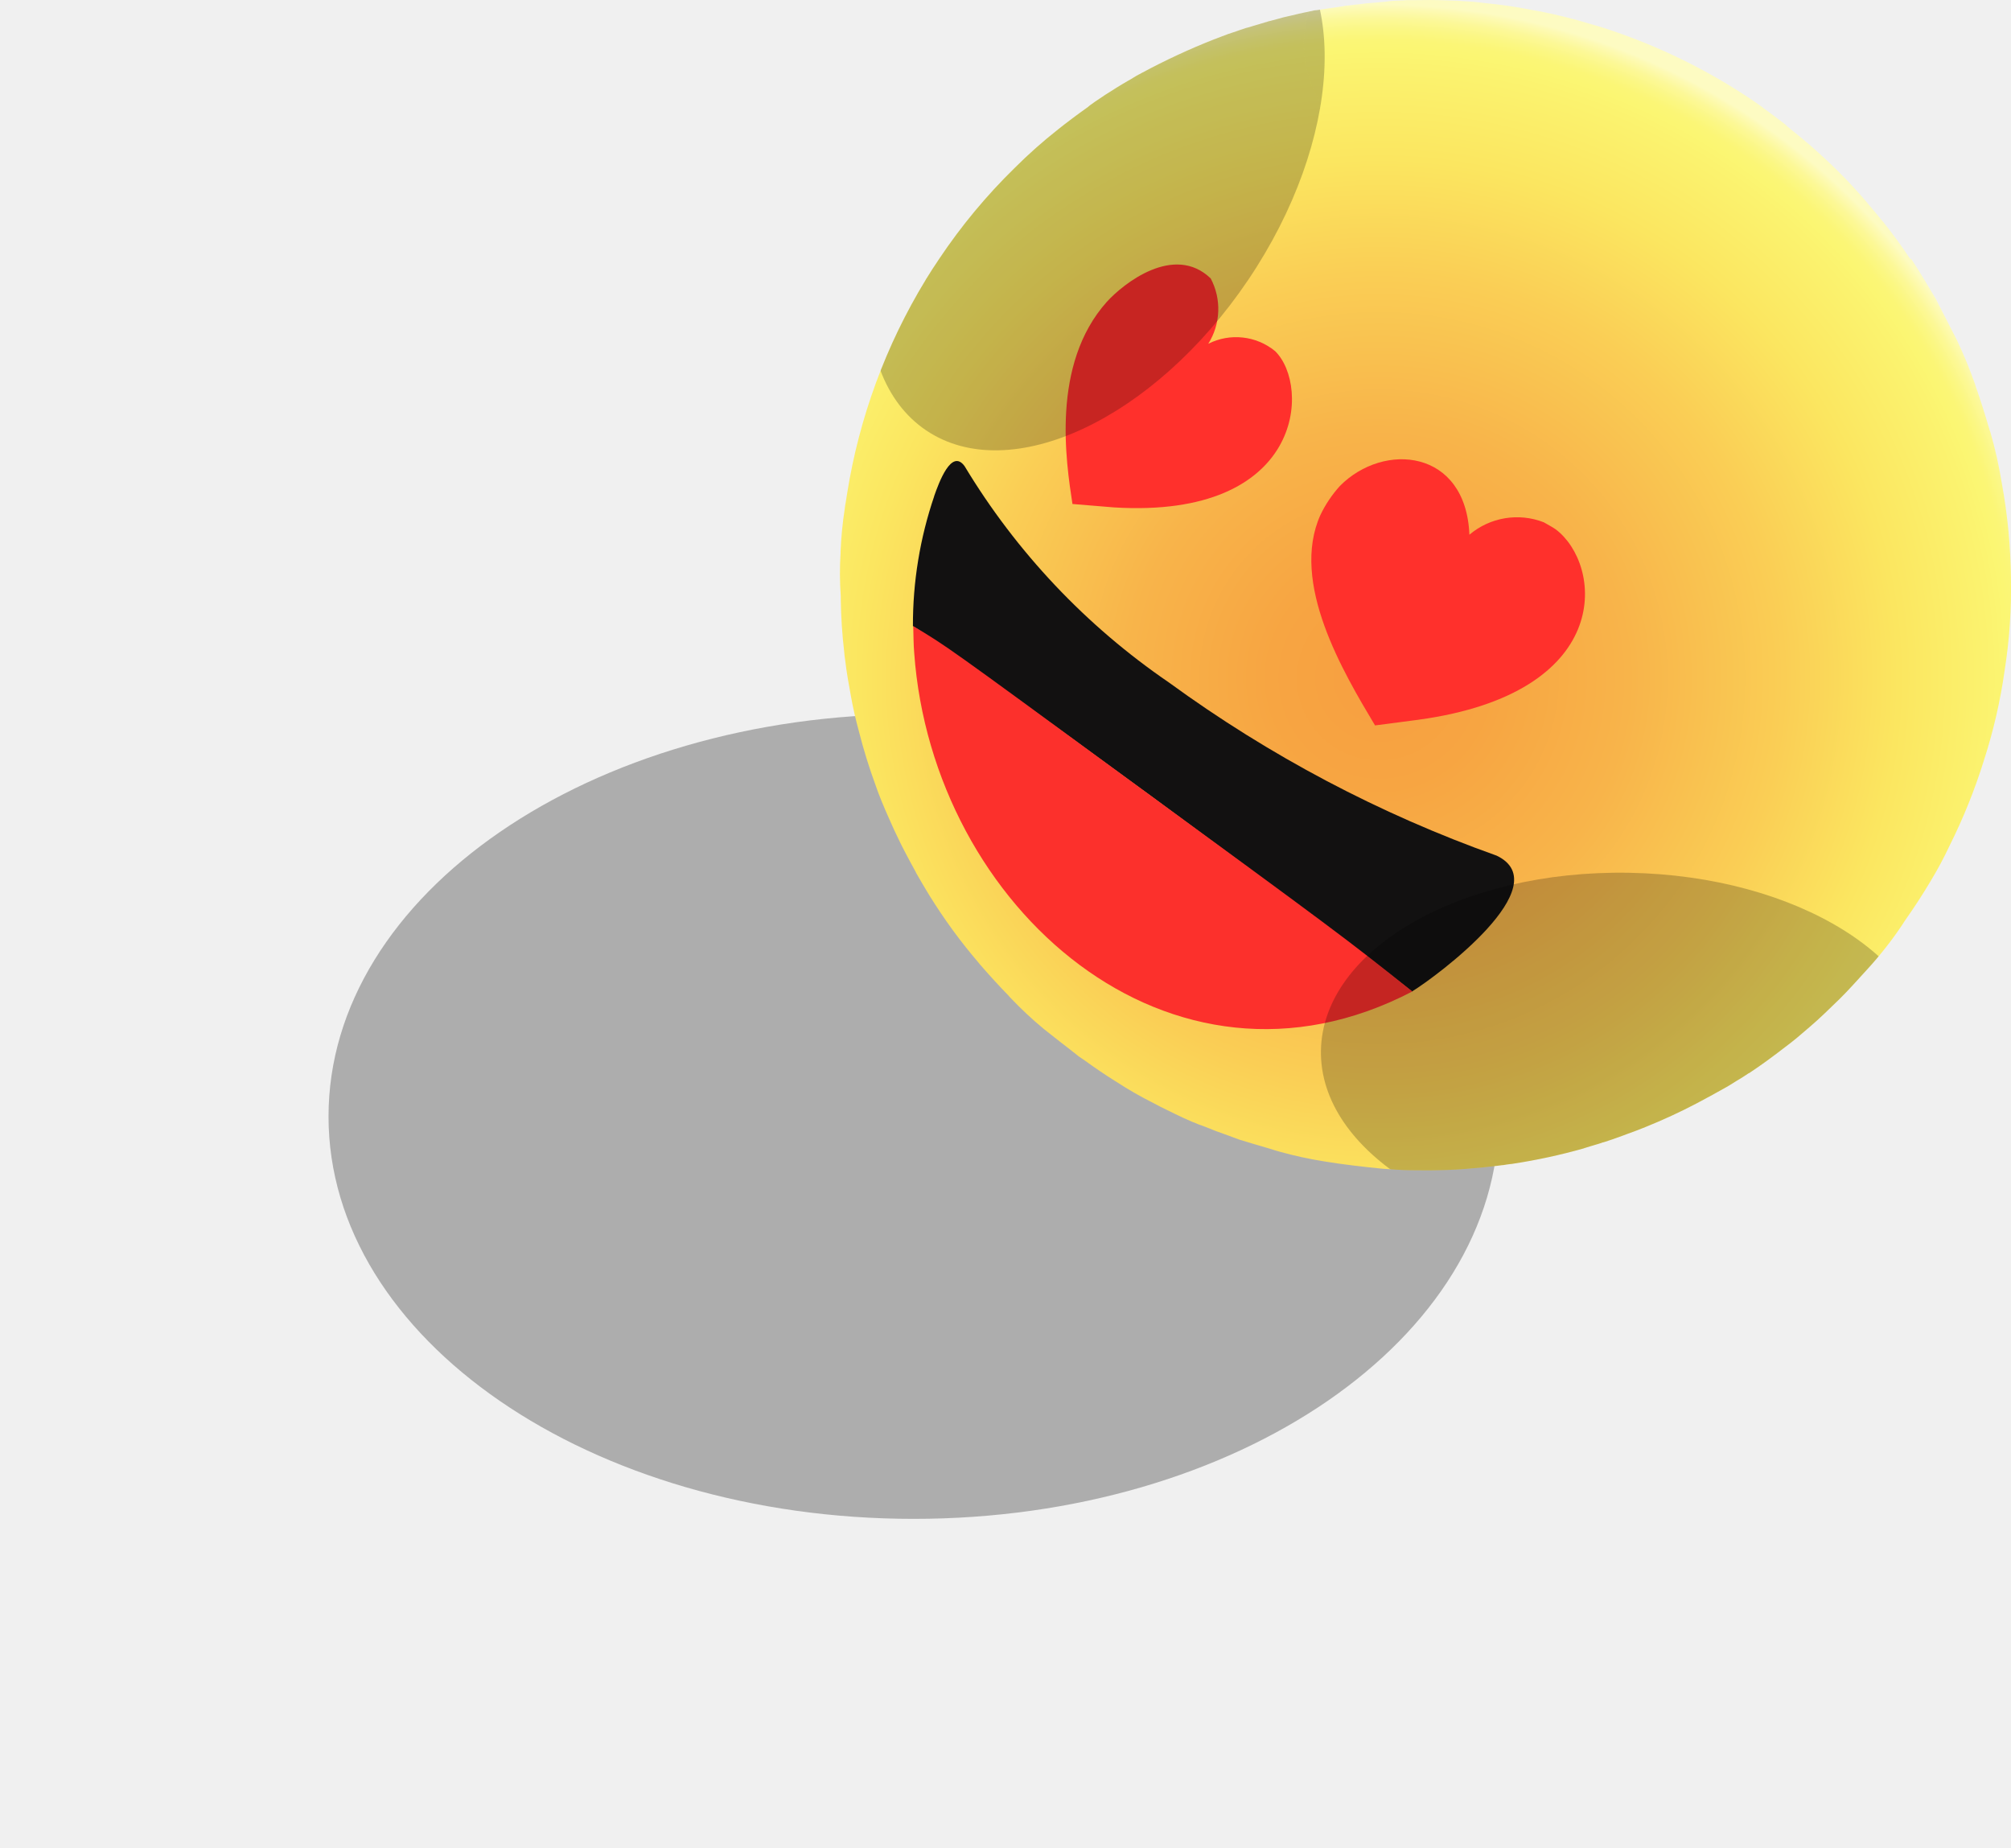
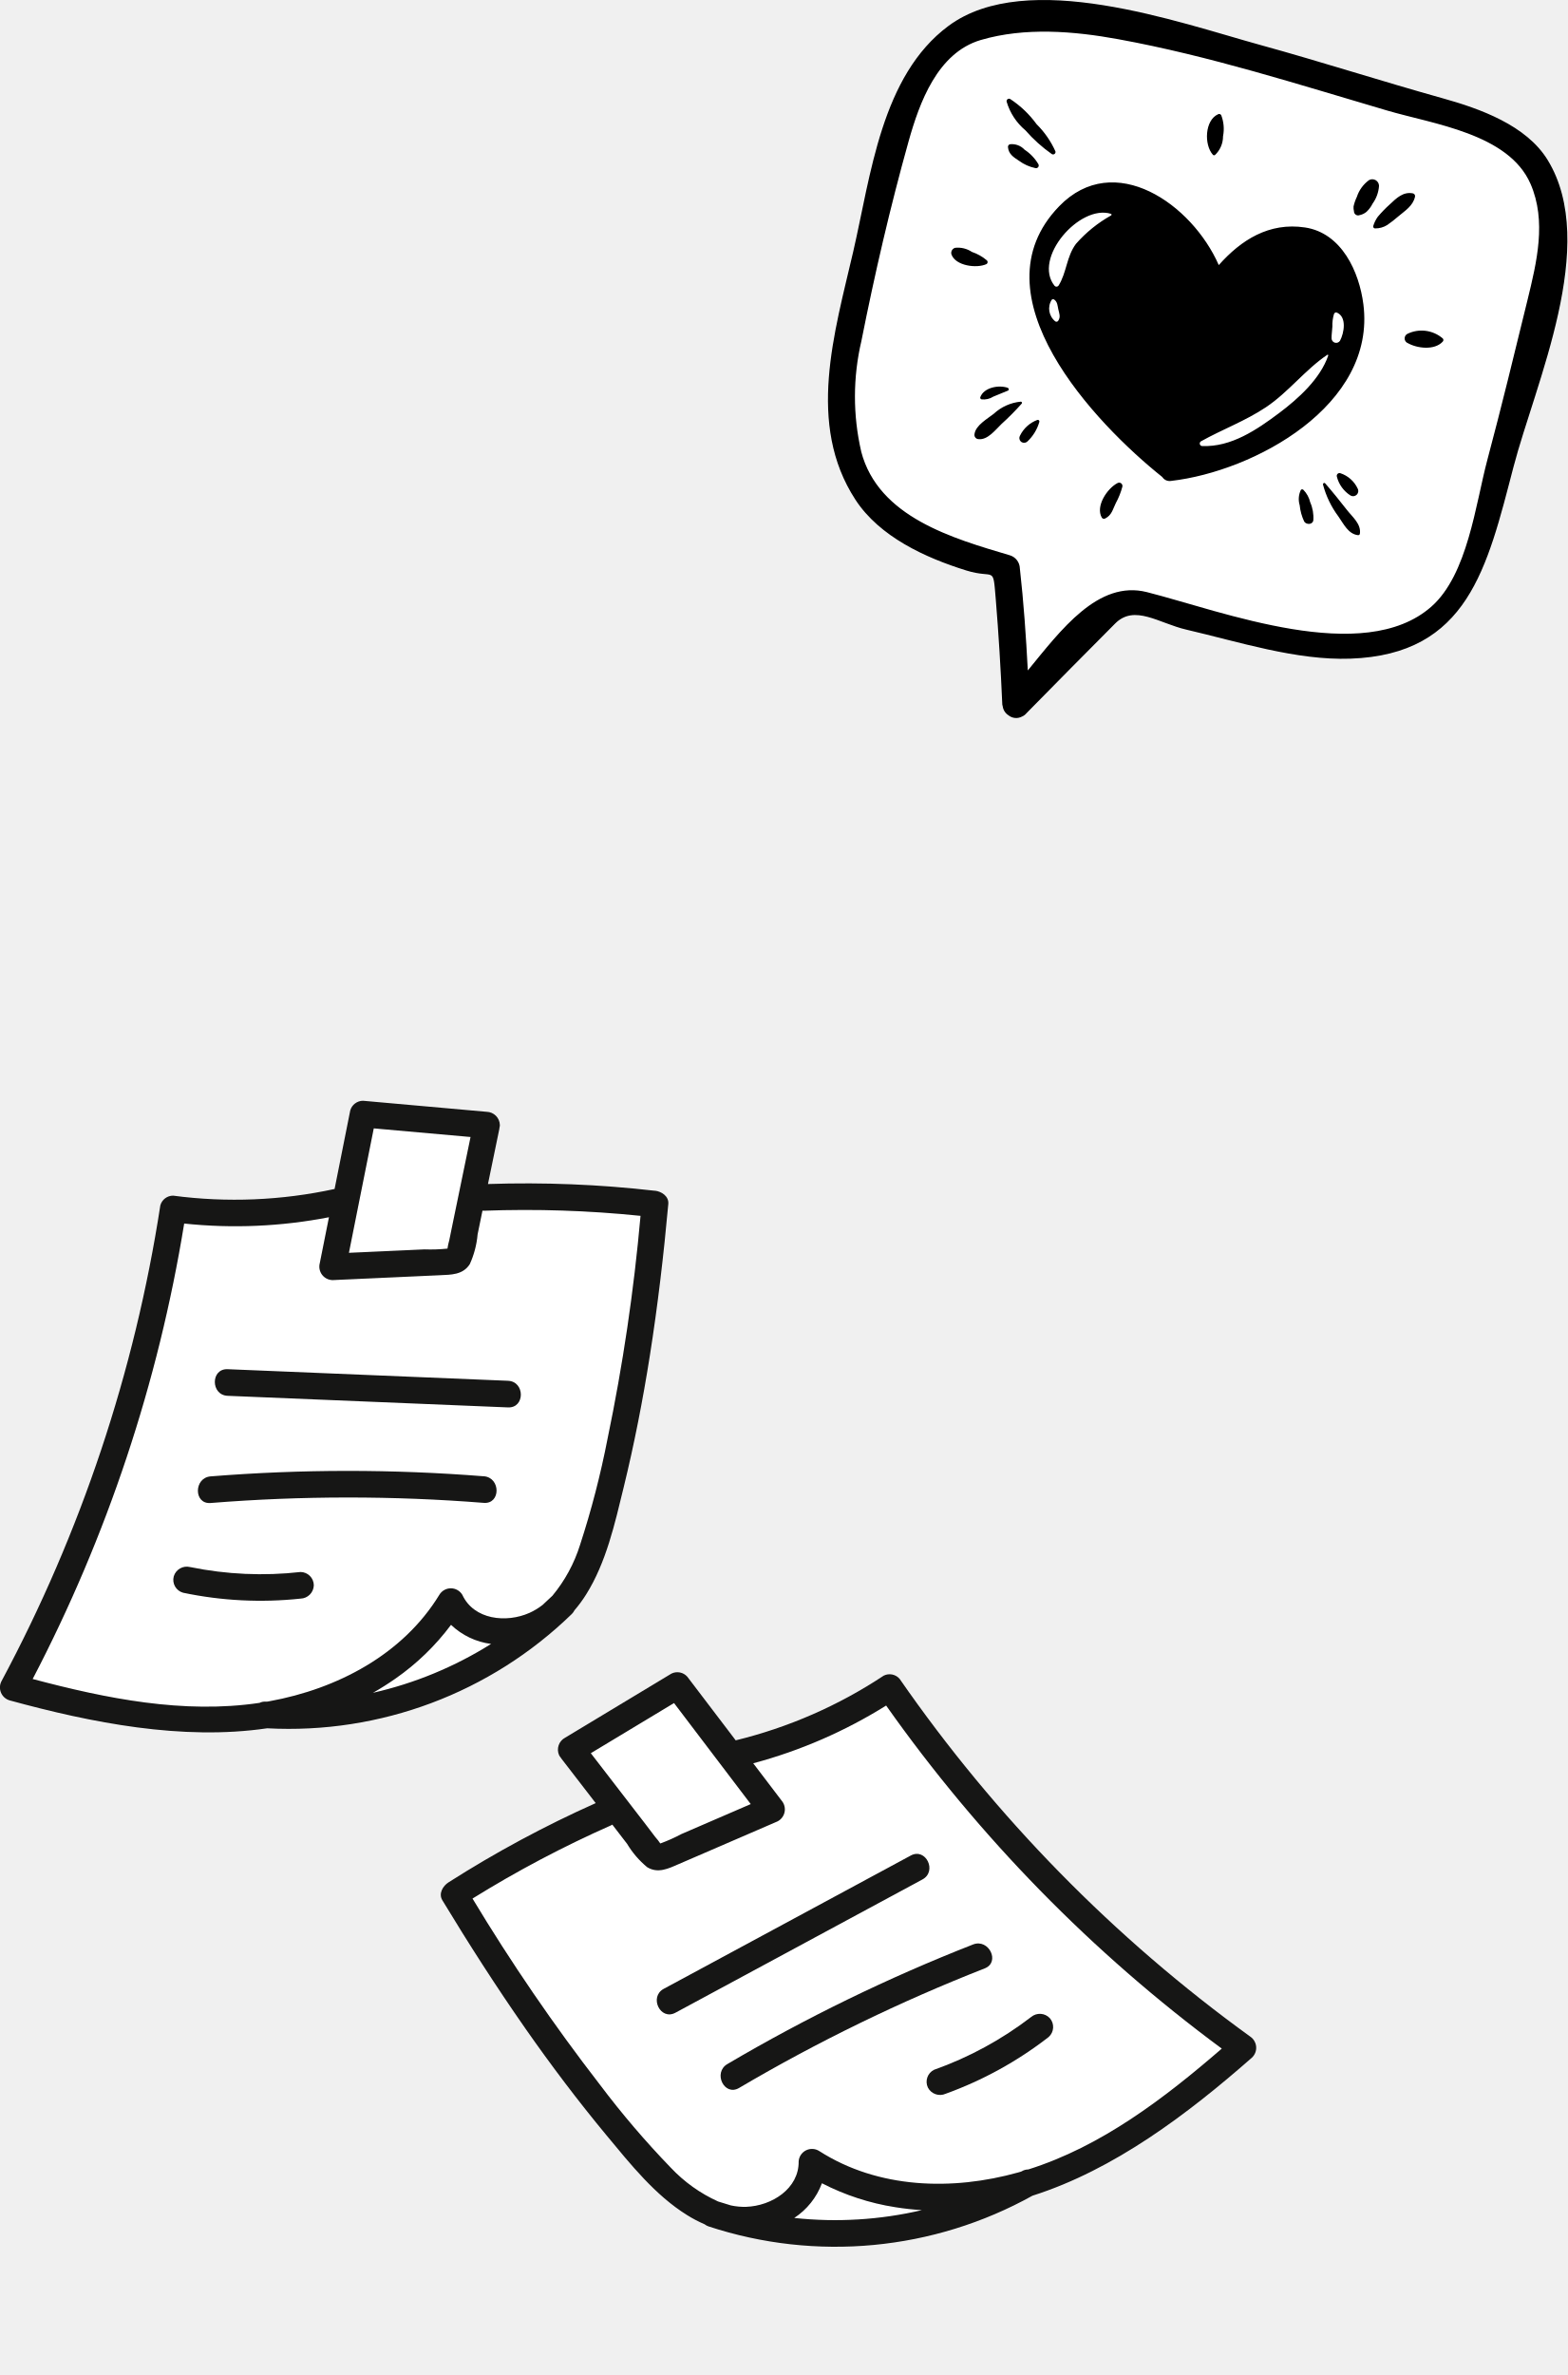
- <svg xmlns="http://www.w3.org/2000/svg" xmlns:xlink="http://www.w3.org/1999/xlink" width="82.478" height="75.758" viewBox="0 0 82.478 75.758">
+ <svg xmlns="http://www.w3.org/2000/svg" width="128.744" height="195.019" viewBox="0 0 128.744 195.019">
  <defs>
-     <radialGradient id="radial-gradient" cx="0.471" cy="0.58" r="0.575" gradientTransform="matrix(-0.999, -0.004, -0.004, 1, 0.933, 0.001)" gradientUnits="objectBoundingBox">
-       <stop offset="0" stop-color="#f79f40" />
-       <stop offset="0.163" stop-color="#f7a542" />
-       <stop offset="0.371" stop-color="#f8b44a" />
-       <stop offset="0.601" stop-color="#face55" />
-       <stop offset="0.771" stop-color="#fbe660" />
-       <stop offset="0.91" stop-color="#fbf36f" />
-       <stop offset="0.932" stop-color="#fbf672" />
-       <stop offset="0.947" stop-color="#fbf676" />
-       <stop offset="0.962" stop-color="#fbf783" />
-       <stop offset="0.978" stop-color="#fcf897" />
-       <stop offset="0.994" stop-color="#fdfab4" />
-       <stop offset="1" stop-color="#fdfbc2" />
-     </radialGradient>
    <clipPath id="clip-path">
-       <path id="Trazado_116496" data-name="Trazado 116496" d="M52.65,29.84v-.06c0-.11-.03-.77-.15-1.75-.01-.09-.02-.17-.03-.26-.02-.12-.04-.25-.06-.38a23.894,23.894,0,0,0-3.15-8.77c0-.01-.01-.01-.01-.02-.17-.29-.35-.57-.54-.85h0a23.353,23.353,0,0,0-3.06-3.74,20.449,20.449,0,0,0-1.77-1.6c-.39-.32-.78-.62-1.19-.91a.265.265,0,0,1-.06-.05l-.05-.04-.21-.15c-.26-.18-.55-.37-.86-.57h0c-.01-.01-.02-.01-.03-.02-.15-.09-.3-.19-.47-.28-.07-.04-.15-.09-.22-.13s-.12-.07-.19-.11a1.092,1.092,0,0,0-.15-.08,25.413,25.413,0,0,0-2.93-1.4c-.26-.11-.47-.18-.58-.23l-.18-.07-.18-.07c-.01,0-.02-.01-.03-.01l-.04-.01-.3-.1-.04-.01c-.01,0-.03-.01-.04-.01l-.2-.07a2.759,2.759,0,0,0-.27-.08l-.23-.07c-.04-.01-.09-.03-.13-.04-.01,0-.03-.01-.04-.01s-.03-.01-.05-.01a.636.636,0,0,1-.07-.02l-.26-.07-.22-.06c-.07-.02-.14-.03-.21-.05h-.01l-.13-.03-.25-.06-.18-.04a2.049,2.049,0,0,0-.24-.05c-.01,0-.03-.01-.04-.01-.06-.01-.12-.03-.18-.04l-.11-.02-.13-.03h-.02l-.04-.01c-.02,0-.05-.01-.07-.01a1.766,1.766,0,0,1-.2-.04.6.6,0,0,0-.12-.02h0a2.068,2.068,0,0,1-.22-.04l-.19-.03c-.03-.01-.07-.01-.11-.02a.985.985,0,0,0-.17-.02,1,1,0,0,0-.16-.02l-.27-.03-.25-.03c-.03,0-.05-.01-.08-.01h-.02a1.641,1.641,0,0,0-.23-.02l-.34-.03c-.08-.01-.16-.01-.23-.02-.09-.01-.17-.01-.26-.02s-.18-.01-.27-.02A.97.97,0,0,1,29.76,7h-.37c-.48-.01-.96-.01-1.45,0-.11,0-.21,0-.31.01s-.22.01-.32.02c-.07,0-.13.01-.19.01-.16.01-.31.02-.46.04-.05,0-.11.01-.16.01-.22.02-.43.04-.64.07-.1.01-.2.02-.3.04h-.01c-.02,0-.04.01-.06.01q-.24.03-.45.06c-.11.02-.23.04-.34.05-.26.04-.47.08-.61.11-.7.14-1.38.3-2.06.5-.41.11-.77.22-1.21.38a24.021,24.021,0,0,0-5.31,2.61h0c-.17.11-.33.22-.49.33a.265.265,0,0,0-.06.05c-.28.2-.56.4-.84.61a.423.423,0,0,1-.07.05l-.02.02-.02.02c-.01.01-.02.02-.03.02s-.02.01-.03.02c-.08.06-.15.12-.23.18-.15.12-.3.24-.44.36-.08.07-.16.13-.24.2-.16.14-.32.27-.46.4l-.02.02-.02.02c-.03.03-.07.06-.1.09-.75.69-1.21,1.19-1.24,1.22-.23.25-.46.51-.69.77-.16.19-.33.38-.5.59-.01.01-.02.03-.04.04l-.03.03c-.34.42-.69.89-1.08,1.46l-.01.01-.01.01c-.01.01-.01.02-.02.02-.18.26-.36.55-.54.86-.16.26-.32.52-.46.75l-.46.88c-.15.29-.29.56-.42.82a16.758,16.758,0,0,0-.76,1.82h0v.01c-.22.6-.42,1.23-.6,1.84l-.01.02a.037.037,0,0,1-.01.03,17.968,17.968,0,0,0-.5,2.13,23.506,23.506,0,0,0-.17,7.66,22.794,22.794,0,0,0,.82,3.68,23.944,23.944,0,0,0,1.38,3.51,15.311,15.311,0,0,0,.75,1.42c.32.56.68,1.11,1.06,1.66.04.07.09.13.13.2a16,16,0,0,0,1.39,1.8c.34.37.78.88,1.14,1.24s.83.82,1.22,1.15h0c.42.37.6.53.99.83q.72.585,1.47,1.08h.01c.16.11.32.22.49.32.19.12.38.24.55.34.09.05.22.13.36.21a.573.573,0,0,1,.07.04c.15.09.33.18.52.29.04.02.09.05.13.07a22.789,22.789,0,0,0,2.12,1c.18.07.42.17.7.28l.24.09.42.15.3.1.11.03c.01,0,.01,0,.02.01l.16.05a2.759,2.759,0,0,0,.27.08l.26.08c.01,0,.02,0,.02.01a22.1,22.1,0,0,0,2.96.66l.09.01c.08.01.17.03.27.04h.03l.23.03.53.06c.24.03.56.05.79.07s.49.03.74.04h.02c.13.01.25.01.37.01.33.01.77,0,1.1.01s.79-.03,1.13-.05c.72-.06,1.68-.17,2.39-.28a18.747,18.747,0,0,0,1.84-.38c.14-.04.28-.08.43-.12.43-.12.87-.25,1.24-.36l.43-.16c.35-.12.69-.25,1.03-.38l.17-.06c.4-.15.89-.38,1.32-.59.19-.09.37-.18.55-.28a15.71,15.71,0,0,0,1.56-.88c.02-.01.03-.02.05-.03.41-.26.82-.52,1.22-.81.09-.06.18-.12.26-.17l.44-.34c.12-.09.23-.18.35-.27l.66-.52a14.289,14.289,0,0,0,1.37-1.26l.03-.03.07-.07c.35-.35.74-.77,1.2-1.29a.138.138,0,0,0,.03-.04h0a20.958,20.958,0,0,0,2.02-2.71c.01-.01.01-.02.02-.03.19-.3.38-.61.57-.95v-.01h0c.08-.14.16-.29.24-.44.11-.2.22-.41.31-.59l.09-.18c.16-.32.31-.65.47-.99.21-.47.41-.94.56-1.36h0c.26-.7.5-1.44.71-2.23.13-.48.25-.96.33-1.41.1-.48.18-.98.25-1.5.02-.12.03-.23.05-.34.08-.69.14-1.41.16-2.14v-.13C52.68,31.04,52.68,30.45,52.65,29.84Z" transform="translate(-4.654 -6.992)" />
-     </clipPath>
-     <linearGradient id="linear-gradient" x1="-0.166" y1="-323.933" x2="-1.166" y2="-323.933" gradientUnits="objectBoundingBox">
-       <stop offset="0" stop-color="#19b79c" />
-       <stop offset="0.405" stop-color="#1dbb9e" />
-       <stop offset="0.825" stop-color="#2ac8a3" />
-       <stop offset="0.997" stop-color="#31cfa6" />
-     </linearGradient>
-     <linearGradient id="linear-gradient-2" x1="-2.106" y1="-363.238" x2="-3.08" y2="-363.238" xlink:href="#linear-gradient" />
-     <clipPath id="clip-path-2">
-       <path id="Trazado_116504" data-name="Trazado 116504" d="M4.652,29.65v-.06a15.757,15.757,0,0,1,.17-1.74,2.335,2.335,0,0,1,.04-.26c.02-.12.04-.25.06-.38a24.088,24.088,0,0,1,3.22-8.75c0-.01.01-.01.01-.02.18-.29.36-.57.55-.85h0a23.39,23.39,0,0,1,3.09-3.72,20.134,20.134,0,0,1,1.78-1.58q.585-.465,1.2-.9a.265.265,0,0,0,.06-.05l.05-.04.21-.15c.26-.18.55-.37.86-.56h0c.01-.01.02-.01.03-.02.15-.09.31-.19.47-.28a2.53,2.53,0,0,0,.22-.13c.06-.04.12-.07.19-.11.05-.03.1-.05.15-.08a27.308,27.308,0,0,1,2.95-1.37c.26-.1.47-.18.58-.22l.18-.06.18-.06c.01,0,.02-.01.03-.01l.05-.02.3-.1.04-.01c.01,0,.03-.01.04-.01l.2-.06c.08-.02.19-.06.27-.08l.23-.07a.647.647,0,0,0,.13-.04c.01,0,.03-.01.04-.01s.03-.01.05-.01a.637.637,0,0,0,.07-.02l.26-.07.22-.06c.07-.02.14-.03.21-.05h.01l.13-.03c.08-.02.18-.04.25-.06l.18-.04c.08-.02.16-.03.24-.05.01,0,.03-.01.04-.01a1.163,1.163,0,0,0,.18-.04l.11-.01.13-.02h.02l.04-.01c.02,0,.05-.01.07-.01l.2-.03c.04-.01.09-.01.13-.02h0l.22-.03.19-.03a.516.516,0,0,0,.11-.02.985.985,0,0,1,.17-.02c.06-.01.11-.01.16-.02l.27-.03.25-.03c.03,0,.05-.01.08-.01h.02c.07-.01.15-.01.23-.02l.34-.03c.08-.01.16-.01.23-.02a1.569,1.569,0,0,1,.24-.03,2.437,2.437,0,0,1,.27-.01.86.86,0,0,1,.16-.01l.15-.01h.24c.49-.01.97-.01,1.45.01.11,0,.21.01.31.01s.22.01.32.02c.07,0,.13.01.19.01.16.01.31.02.46.04.05.01.11.01.16.02.22.02.43.05.64.07.1.01.2.03.3.04h.01c.02,0,.04.01.06.01.16.02.31.05.45.07l.34.06c.26.05.47.09.6.11.69.14,1.38.31,2.06.52.41.11.76.23,1.21.39a24.178,24.178,0,0,1,5.28,2.65h0c.16.11.33.22.49.34a.265.265,0,0,1,.06.05c.28.2.56.41.83.62a.424.424,0,0,0,.07.05l.02.02.02.02.03.03c.01.01.02.01.02.02.08.06.15.12.22.18.15.12.3.24.44.36.08.07.16.14.24.2.16.14.31.28.46.41l.02.02.02.02c.03.03.07.06.1.09.75.69,1.2,1.2,1.23,1.23.23.25.46.51.68.78.16.19.32.38.49.59.01.01.02.03.04.04l.02.03c.33.42.69.89,1.07,1.47l.04.01.01.01c.01.01.01.02.02.02.17.26.36.56.54.86.16.26.31.53.45.75l.45.88c.15.29.29.56.42.82a18.431,18.431,0,0,1,.75,1.83h0v.01c.21.6.41,1.23.59,1.85l.01.02a.037.037,0,0,0,.01.03,17.59,17.59,0,0,1,.48,2.14,22.71,22.71,0,0,1,.37,3.87,21.465,21.465,0,0,1-.26,3.8,21.96,21.96,0,0,1-.85,3.68,23.286,23.286,0,0,1-1.41,3.5,15.244,15.244,0,0,1-.76,1.42c-.33.56-.69,1.11-1.07,1.65-.04.07-.09.13-.13.2a15.2,15.2,0,0,1-1.41,1.79c-.34.37-.79.88-1.15,1.23s-.84.82-1.22,1.14h0c-.43.37-.6.52-1,.82-.49.38-.98.74-1.48,1.07H41.9c-.16.11-.32.21-.49.31-.19.12-.38.24-.55.33-.09.05-.22.12-.36.2a.574.574,0,0,0-.07.04c-.15.08-.33.18-.52.28-.04.02-.09.05-.13.07a23.108,23.108,0,0,1-2.12.98c-.18.07-.42.17-.71.27l-.24.09-.42.15-.3.1-.11.03c-.01,0-.01,0-.02.01l-.16.05c-.08.02-.19.06-.27.08l-.26.08c-.01,0-.02,0-.02.01a23.962,23.962,0,0,1-2.96.64l-.09.01c-.08.01-.17.02-.27.04H31.8l-.23.03-.53.06c-.24.02-.56.05-.79.07s-.49.03-.74.04h-.02c-.13,0-.25.01-.37.01-.33.01-.77,0-1.1,0s-.79-.04-1.13-.06c-.72-.07-1.68-.18-2.39-.3a16.281,16.281,0,0,1-1.84-.4c-.14-.04-.28-.08-.43-.13-.43-.12-.87-.26-1.24-.37l-.43-.16c-.35-.12-.69-.25-1.03-.39l-.17-.06c-.4-.15-.88-.38-1.32-.6-.19-.09-.37-.18-.55-.28a15.612,15.612,0,0,1-1.55-.89.219.219,0,0,0-.05-.03c-.41-.26-.81-.53-1.21-.82-.09-.06-.17-.12-.25-.17L14,49.97c-.12-.09-.23-.18-.35-.27l-.66-.52a15.233,15.233,0,0,1-1.36-1.27l-.03-.03-.06-.07c-.34-.35-.74-.78-1.19-1.3a.138.138,0,0,1-.03-.04h0a21.889,21.889,0,0,1-2-2.73c-.01-.01-.01-.02-.02-.03-.18-.3-.37-.61-.56-.95v-.01h0c-.08-.14-.16-.29-.24-.44-.11-.21-.22-.41-.31-.59l-.09-.18c-.16-.32-.31-.65-.46-.99-.21-.47-.41-.95-.55-1.36h0a22.441,22.441,0,0,1-.69-2.23c-.13-.48-.24-.96-.32-1.41-.09-.49-.18-.98-.24-1.5-.02-.12-.03-.23-.04-.34a21.166,21.166,0,0,1-.14-2.14v-.13A13.347,13.347,0,0,1,4.652,29.65Z" transform="translate(-4.627 -6.983)" fill="url(#radial-gradient)" />
+       <rect id="Rectángulo_339013" data-name="Rectángulo 339013" width="54.895" height="51.864" fill="none" />
    </clipPath>
  </defs>
-   <g id="Grupo_157926" data-name="Grupo 157926" transform="translate(13.474)">
-     <ellipse id="Elipse_4737" data-name="Elipse 4737" cx="24" cy="16.5" rx="24" ry="16.5" transform="translate(0 29.284)" fill="#0b0b0b" opacity="0.292" style="mix-blend-mode: multiply;isolation: isolate" />
-     <path id="Trazado_116493" data-name="Trazado 116493" d="M4.652,29.65v-.06a15.757,15.757,0,0,1,.17-1.74,2.335,2.335,0,0,1,.04-.26c.02-.12.04-.25.06-.38a24.088,24.088,0,0,1,3.22-8.75c0-.01.01-.01.01-.02.18-.29.36-.57.55-.85h0a23.39,23.39,0,0,1,3.09-3.72,20.134,20.134,0,0,1,1.78-1.58q.585-.465,1.2-.9a.265.265,0,0,0,.06-.05l.05-.04.21-.15c.26-.18.55-.37.86-.56h0c.01-.01.02-.01.03-.02.15-.09.31-.19.47-.28a2.53,2.53,0,0,0,.22-.13c.06-.04.12-.07.19-.11.05-.03.1-.05.15-.08a27.308,27.308,0,0,1,2.95-1.37c.26-.1.47-.18.58-.22l.18-.06.18-.06c.01,0,.02-.01.03-.01l.05-.02.3-.1.04-.01c.01,0,.03-.01.04-.01l.2-.06c.08-.02.19-.06.27-.08l.23-.07a.647.647,0,0,0,.13-.04c.01,0,.03-.01.04-.01s.03-.01.05-.01a.637.637,0,0,0,.07-.02l.26-.07.22-.06c.07-.02.14-.03.21-.05h.01l.13-.03c.08-.02.18-.04.25-.06l.18-.04c.08-.02.16-.03.24-.05.01,0,.03-.01.04-.01a1.163,1.163,0,0,0,.18-.04l.11-.01.13-.02h.02l.04-.01c.02,0,.05-.01.07-.01l.2-.03c.04-.01.09-.01.13-.02h0l.22-.03.19-.03a.516.516,0,0,0,.11-.02.985.985,0,0,1,.17-.02c.06-.01.11-.01.16-.02l.27-.03.25-.03c.03,0,.05-.01.08-.01h.02c.07-.01.15-.01.23-.02l.34-.03c.08-.01.16-.01.23-.02a1.569,1.569,0,0,1,.24-.03,2.437,2.437,0,0,1,.27-.01.86.86,0,0,1,.16-.01l.15-.01h.24c.49-.01.97-.01,1.45.01.11,0,.21.01.31.01s.22.01.32.02c.07,0,.13.01.19.01.16.01.31.02.46.04.05.01.11.01.16.02.22.02.43.05.64.07.1.01.2.03.3.04h.01c.02,0,.04.01.06.01.16.02.31.05.45.07l.34.06c.26.05.47.09.6.11.69.14,1.38.31,2.06.52.41.11.76.23,1.21.39a24.178,24.178,0,0,1,5.28,2.65h0c.16.11.33.22.49.34a.265.265,0,0,1,.06.05c.28.2.56.41.83.62a.424.424,0,0,0,.07.05l.02.02.02.02.03.03c.01.01.02.01.02.02.08.06.15.12.22.18.15.12.3.24.44.36.08.07.16.14.24.2.16.14.31.28.46.41l.02.02.02.02c.03.03.07.06.1.09.75.69,1.2,1.2,1.23,1.23.23.25.46.51.68.78.16.19.32.38.49.59.01.01.02.03.04.04l.02.03c.33.42.69.89,1.07,1.47l.04.01.01.01c.01.01.01.02.02.02.17.26.36.56.54.86.16.26.31.53.45.75l.45.88c.15.29.29.56.42.82a18.431,18.431,0,0,1,.75,1.83h0v.01c.21.6.41,1.23.59,1.85l.01.02a.037.037,0,0,0,.01.03,17.59,17.59,0,0,1,.48,2.14,22.71,22.71,0,0,1,.37,3.87,21.465,21.465,0,0,1-.26,3.8,21.96,21.96,0,0,1-.85,3.68,23.286,23.286,0,0,1-1.41,3.5,15.244,15.244,0,0,1-.76,1.42c-.33.56-.69,1.11-1.07,1.65-.04.07-.09.13-.13.2a15.2,15.2,0,0,1-1.41,1.79c-.34.37-.79.88-1.15,1.23s-.84.82-1.22,1.14h0c-.43.37-.6.52-1,.82-.49.38-.98.74-1.48,1.07H41.9c-.16.11-.32.21-.49.31-.19.12-.38.24-.55.33-.09.05-.22.12-.36.2a.574.574,0,0,0-.07.04c-.15.08-.33.18-.52.28-.04.02-.09.05-.13.07a23.108,23.108,0,0,1-2.12.98c-.18.07-.42.17-.71.27l-.24.09-.42.15-.3.1-.11.03c-.01,0-.01,0-.02.01l-.16.05c-.08.02-.19.06-.27.08l-.26.08c-.01,0-.02,0-.02.01a23.962,23.962,0,0,1-2.96.64l-.09.01c-.08.01-.17.02-.27.04H31.8l-.23.03-.53.06c-.24.02-.56.05-.79.07s-.49.03-.74.04h-.02c-.13,0-.25.01-.37.01-.33.01-.77,0-1.1,0s-.79-.04-1.13-.06c-.72-.07-1.68-.18-2.39-.3a16.281,16.281,0,0,1-1.84-.4c-.14-.04-.28-.08-.43-.13-.43-.12-.87-.26-1.24-.37l-.43-.16c-.35-.12-.69-.25-1.03-.39l-.17-.06c-.4-.15-.88-.38-1.32-.6-.19-.09-.37-.18-.55-.28a15.612,15.612,0,0,1-1.55-.89.219.219,0,0,0-.05-.03c-.41-.26-.81-.53-1.21-.82-.09-.06-.17-.12-.25-.17L14,49.97c-.12-.09-.23-.18-.35-.27l-.66-.52a15.233,15.233,0,0,1-1.36-1.27l-.03-.03-.06-.07c-.34-.35-.74-.78-1.19-1.3a.138.138,0,0,1-.03-.04h0a21.889,21.889,0,0,1-2-2.73c-.01-.01-.01-.02-.02-.03-.18-.3-.37-.61-.56-.95v-.01h0c-.08-.14-.16-.29-.24-.44-.11-.21-.22-.41-.31-.59l-.09-.18c-.16-.32-.31-.65-.46-.99-.21-.47-.41-.95-.55-1.36h0a22.441,22.441,0,0,1-.69-2.23c-.13-.48-.24-.96-.32-1.41-.09-.49-.18-.98-.24-1.5-.02-.12-.03-.23-.04-.34a21.166,21.166,0,0,1-.14-2.14v-.13A13.347,13.347,0,0,1,4.652,29.65Z" transform="translate(16.349 -6.983)" fill="url(#radial-gradient)" />
-     <g id="Grupo_86225" data-name="Grupo 86225" transform="translate(20.955 0.009)" clip-path="url(#clip-path)">
-       <path id="Trazado_116494" data-name="Trazado 116494" d="M50.67,21.64a4.37,4.37,0,0,1,.18-.46C50.8,21.33,50.74,21.48,50.67,21.64Z" transform="translate(-48.844 -6.992)" fill="url(#linear-gradient)" />
-       <path id="Trazado_116495" data-name="Trazado 116495" d="M4.7,34.92c.03-.14.05-.28.08-.41C4.75,34.65,4.73,34.79,4.7,34.92Z" transform="translate(43.196 -6.992)" fill="url(#linear-gradient-2)" />
-     </g>
-     <path id="Trazado_116497" data-name="Trazado 116497" d="M25.873,27.33A16.375,16.375,0,0,0,25,32.66c2.26,1.39,16.97,12.2,20.47,14.98,1.03-.63,6.02-4.35,3.47-5.57a52.925,52.925,0,0,1-13.44-7.1,28.664,28.664,0,0,1-8.38-8.87c-.54-.75-1.06.69-1.25,1.23" transform="translate(-1.032 -6.983)" fill="#121111" />
-     <path id="Trazado_116499" data-name="Trazado 116499" d="M29.22,33.76c.75,10.43,10.52,19.05,20.43,13.88-2.65-2.12-3.33-2.62-11.66-8.71-7.45-5.46-7.45-5.46-8.81-6.27.01.33.01.77.04,1.1" transform="translate(-5.199 -6.983)" fill="#fc302c" />
-     <g id="Grupo_86231" data-name="Grupo 86231" transform="translate(40.307 18.833)">
-       <path id="Trazado_116501" data-name="Trazado 116501" d="M22.473,28.1c-1.25,2.78.93,6.44,2.24,8.63.65-.09,1.52-.19,2.17-.29,7.67-1.22,7.14-6.32,5.24-7.75-.14-.1-.34-.2-.49-.29a3.024,3.024,0,0,0-3.05.51c-.14-3.51-3.51-3.82-5.31-2a4.969,4.969,0,0,0-.8,1.19" transform="translate(-22.099 -25.816)" fill="#ff302c" />
-     </g>
-     <g id="Grupo_86232" data-name="Grupo 86232" transform="translate(30.232 10.846)">
-       <path id="Trazado_116503" data-name="Trazado 116503" d="M35.806,19.36c-2.3,2.57-1.67,6.58-1.41,8.29.51.04,1.19.1,1.7.14,7.78.48,8.08-4.98,6.61-6.41a2.529,2.529,0,0,0-2.74-.3,2.679,2.679,0,0,0,.1-2.68c-1.5-1.44-3.58.21-4.26.96" transform="translate(-34.117 -17.829)" fill="#ff302c" />
-     </g>
-     <g id="Enmascarar_grupo_59" data-name="Enmascarar grupo 59" transform="translate(20.976 0)" clip-path="url(#clip-path-2)">
-       <g id="Grupo_86233" data-name="Grupo 86233" transform="translate(-2.683 -7.272)" opacity="0.561" style="mix-blend-mode: multiply;isolation: isolate">
-         <g id="Grupo_86230" data-name="Grupo 86230" transform="translate(0)">
-           <ellipse id="Elipse_4734" data-name="Elipse 4734" cx="12.5" cy="7.5" rx="12.5" ry="7.5" transform="translate(21.707 1.557)" fill="#fff" opacity="0.743" />
-           <ellipse id="Elipse_4735" data-name="Elipse 4735" cx="12.5" cy="7.5" rx="12.5" ry="7.5" transform="translate(26.415 8.388) rotate(124)" opacity="0.387" />
-           <ellipse id="Elipse_4736" data-name="Elipse 4736" cx="12.5" cy="7.5" rx="12.5" ry="7.5" transform="matrix(-1, -0.017, 0.017, -1, 47.282, 58.274)" opacity="0.387" />
+   <g id="Grupo_988570" data-name="Grupo 988570" transform="translate(-959.951 -123.686)">
+     <g id="Grupo_987645" data-name="Grupo 987645" transform="translate(21.408 -38.006)">
+       <g id="Grupo_983766" data-name="Grupo 983766" transform="translate(938.543 252.08)">
+         <g id="Grupo_983765" data-name="Grupo 983765" clip-path="url(#clip-path)">
+           <path id="Trazado_211212" data-name="Trazado 211212" d="M56.922,51.272a72.808,72.808,0,0,1-2.251,8.688A12.3,12.3,0,0,1,52.4,64.149c-.264.257-.533.507-.806.753a5.212,5.212,0,0,1-1.085.656c-1.9.844-4.558.569-5.51-1.484a1.1,1.1,0,0,0-1.888,0c-3,4.91-8.392,7.723-13.931,8.733-.075.014-.15.025-.226.038l-.08,0a1.02,1.02,0,0,0-.53.1c-6.23.932-12.6-.357-18.637-1.959a123.815,123.815,0,0,0,12.446-37.4,40.173,40.173,0,0,0,11.892-.518q-.377,1.889-.755,3.779a1.107,1.107,0,0,0,1.054,1.384l5.911-.269,2.892-.132c.932-.042,1.9-.026,2.464-.908a7.482,7.482,0,0,0,.642-2.444l.4-1.951c.04,0,.077.009.12.007a92.96,92.96,0,0,1,12.864.42,159.031,159.031,0,0,1-2.715,18.314" transform="translate(-7.025 -23.506)" fill="#fff" />
+           <path id="Trazado_211213" data-name="Trazado 211213" d="M112,17.437a4.415,4.415,0,0,0-.135.64,13.538,13.538,0,0,1-1.892.064l-2.515.114-3.688.168,2.04-10.215,7.95.708-.9,4.361q-.278,1.346-.556,2.692-.152.734-.3,1.468" transform="translate(-75.112 -5.941)" fill="#fff" />
+           <path id="Trazado_211214" data-name="Trazado 211214" d="M117.322,155.821a5.852,5.852,0,0,0,3.293,1.567,31.311,31.311,0,0,1-9.707,4.015c.629-.357,1.249-.746,1.857-1.173a19.816,19.816,0,0,0,4.557-4.409" transform="translate(-80.278 -112.786)" fill="#fff" />
+           <path id="Trazado_211215" data-name="Trazado 211215" d="M49.9,27.766a72.755,72.755,0,0,1-2.251,8.688,12.3,12.3,0,0,1-2.274,4.189c-.264.257-.533.507-.806.754a5.228,5.228,0,0,1-1.084.656c-1.9.844-4.558.569-5.511-1.484a1.1,1.1,0,0,0-1.888,0c-3,4.91-8.392,7.723-13.93,8.733l-.226.038-.08,0a1.02,1.02,0,0,0-.531.1c-6.23.932-12.6-.357-18.637-1.959a123.816,123.816,0,0,0,12.446-37.4,40.191,40.191,0,0,0,11.892-.518l-.755,3.778a1.107,1.107,0,0,0,1.054,1.384l5.911-.269,2.892-.132c.932-.042,1.9-.026,2.464-.908a7.479,7.479,0,0,0,.642-2.444l.4-1.951a1.193,1.193,0,0,0,.12.007,92.915,92.915,0,0,1,12.864.42A159.034,159.034,0,0,1,49.9,27.766M53.8,7.39A92.979,92.979,0,0,0,40.08,6.836l.939-4.547c0-.017,0-.031,0-.048A.99.99,0,0,0,41.058,2,1.116,1.116,0,0,0,39.965.905L29.821,0a1.094,1.094,0,0,0-1.054.8L27.482,7.243a38.542,38.542,0,0,1-13.259.548,1.087,1.087,0,0,0-1.054.8A122.1,122.1,0,0,1,.138,47.63a1.107,1.107,0,0,0,.653,1.606c6.736,1.842,14.185,3.316,21.153,2.292A33.328,33.328,0,0,0,46.969,42.14a1.11,1.11,0,0,0,.216-.3,10.607,10.607,0,0,0,.957-1.3c1.65-2.629,2.355-5.809,3.082-8.787.873-3.571,1.578-7.183,2.151-10.814.652-4.135,1.14-8.293,1.517-12.462.057-.635-.551-1.031-1.093-1.093M36.89,11.5a4.449,4.449,0,0,0-.135.64,13.54,13.54,0,0,1-1.893.064l-2.515.114-3.688.168L30.7,2.266l7.95.708-.9,4.361-.556,2.692-.3,1.468m.154,31.539A5.852,5.852,0,0,0,40.338,44.6a31.31,31.31,0,0,1-9.707,4.015c.629-.357,1.249-.746,1.857-1.173a19.816,19.816,0,0,0,4.557-4.409" transform="translate(0 0)" fill="#161615" />
+           <path id="Trazado_211216" data-name="Trazado 211216" d="M87.971,80.751,64.94,79.8c-1.407-.058-1.4,2.128,0,2.186l23.03.952c1.407.058,1.4-2.128,0-2.186" transform="translate(-46.242 -57.759)" fill="#161615" />
+           <path id="Trazado_211217" data-name="Trazado 211217" d="M82.335,110.492A141.391,141.391,0,0,0,59.9,110.5c-1.393.111-1.4,2.3,0,2.186a141.423,141.423,0,0,1,22.434-.011c1.4.111,1.4-2.076,0-2.186" transform="translate(-42.598 -79.658)" fill="#161615" />
+           <path id="Trazado_211218" data-name="Trazado 211218" d="M62,138.97a29.024,29.024,0,0,1-9.067-.406,1.12,1.12,0,0,0-1.345.763,1.1,1.1,0,0,0,.763,1.345,30.913,30.913,0,0,0,9.648.484,1.126,1.126,0,0,0,1.093-1.093A1.1,1.1,0,0,0,62,138.97" transform="translate(-37.316 -100.276)" fill="#161615" />
+         </g>
+       </g>
+       <g id="Grupo_983767" data-name="Grupo 983767" transform="matrix(0.899, -0.438, 0.438, 0.899, 971.157, 310.096)">
+         <g id="Grupo_983765-2" data-name="Grupo 983765" transform="translate(0 0)" clip-path="url(#clip-path)">
+           <path id="Trazado_211212-2" data-name="Trazado 211212" d="M2.715,18.8a72.808,72.808,0,0,0,2.251,8.688A12.3,12.3,0,0,0,7.24,31.674c.264.257.533.507.806.753a5.213,5.213,0,0,0,1.085.656c1.9.844,4.558.569,5.51-1.484a1.1,1.1,0,0,1,1.888,0c3,4.91,8.392,7.723,13.931,8.733.075.014.15.025.226.038l.08,0a1.02,1.02,0,0,1,.53.1c6.23.932,12.6-.357,18.637-1.959a123.814,123.814,0,0,1-12.446-37.4A40.173,40.173,0,0,1,25.594.6q.377,1.889.755,3.779A1.107,1.107,0,0,1,25.295,5.76l-5.911-.269L16.492,5.36c-.932-.042-1.9-.026-2.464-.908a7.482,7.482,0,0,1-.642-2.444l-.4-1.951c-.04,0-.077.009-.12.007A92.962,92.962,0,0,0,0,.483,159.029,159.029,0,0,0,2.715,18.8" transform="translate(2.283 8.969)" fill="#fff" />
+           <path id="Trazado_211213-2" data-name="Trazado 211213" d="M1.759,9.229a4.415,4.415,0,0,1,.135.64,13.538,13.538,0,0,0,1.892.064l2.515.114,3.688.168Q8.97,5.108,7.95,0L0,.708.9,5.069q.278,1.346.556,2.692.152.734.3,1.468" transform="translate(16.246 2.267)" fill="#fff" />
+           <path id="Trazado_211214-2" data-name="Trazado 211214" d="M3.293,0A5.852,5.852,0,0,1,0,1.567,31.311,31.311,0,0,0,9.707,5.581c-.629-.357-1.249-.746-1.857-1.173A19.816,19.816,0,0,1,3.293,0" transform="translate(14.557 43.035)" fill="#fff" />
+           <path id="Trazado_211215-2" data-name="Trazado 211215" d="M5,27.766a72.756,72.756,0,0,0,2.251,8.688,12.3,12.3,0,0,0,2.274,4.189c.264.257.533.507.806.754a5.228,5.228,0,0,0,1.084.656c1.9.844,4.558.569,5.511-1.484a1.1,1.1,0,0,1,1.888,0c3,4.91,8.392,7.723,13.93,8.733l.226.038.08,0a1.02,1.02,0,0,1,.531.1c6.23.932,12.6-.357,18.637-1.959a123.815,123.815,0,0,1-12.446-37.4,40.192,40.192,0,0,1-11.892-.518l.755,3.778a1.107,1.107,0,0,1-1.054,1.384l-5.911-.269-2.892-.132c-.932-.042-1.9-.026-2.464-.908a7.479,7.479,0,0,1-.642-2.444l-.4-1.951a1.193,1.193,0,0,1-.12.007,92.917,92.917,0,0,0-12.864.42A159.032,159.032,0,0,0,5,27.766M1.1,7.391a92.981,92.981,0,0,1,13.718-.555l-.939-4.547c0-.017,0-.031,0-.048A.99.99,0,0,1,13.837,2,1.116,1.116,0,0,1,14.93.906L25.073,0a1.094,1.094,0,0,1,1.054.8l1.285,6.439a38.543,38.543,0,0,0,13.259.548,1.087,1.087,0,0,1,1.054.8A122.1,122.1,0,0,0,54.757,47.63a1.107,1.107,0,0,1-.653,1.606c-6.736,1.842-14.185,3.316-21.153,2.292A33.329,33.329,0,0,1,7.926,42.141a1.11,1.11,0,0,1-.216-.3,10.608,10.608,0,0,1-.957-1.3C5.1,37.918,4.4,34.737,3.671,31.76,2.8,28.188,2.093,24.577,1.52,20.946.868,16.811.381,12.652,0,8.484-.054,7.849.555,7.453,1.1,7.391M18,11.5a4.449,4.449,0,0,1,.135.64,13.54,13.54,0,0,0,1.893.064l2.515.114,3.688.168L24.2,2.267l-7.95.708.9,4.361.556,2.692L18,11.5M17.85,43.035A5.852,5.852,0,0,1,14.557,44.6a31.311,31.311,0,0,0,9.707,4.015c-.629-.357-1.249-.746-1.857-1.173a19.816,19.816,0,0,1-4.557-4.409" transform="translate(0 0)" fill="#161615" />
+           <path id="Trazado_211216-2" data-name="Trazado 211216" d="M1.054.953,24.084,0c1.407-.058,1.4,2.128,0,2.186l-23.03.952c-1.407.058-1.4-2.128,0-2.186" transform="translate(12.112 22.039)" fill="#161615" />
+           <path id="Trazado_211217-2" data-name="Trazado 211217" d="M1.049.44A141.393,141.393,0,0,1,23.484.451c1.393.111,1.4,2.3,0,2.186A141.426,141.426,0,0,0,1.049,2.626c-1.4.111-1.4-2.076,0-2.186" transform="translate(14.109 30.394)" fill="#161615" />
+           <path id="Trazado_211218-2" data-name="Trazado 211218" d="M1.093.432A29.024,29.024,0,0,0,10.16.027,1.12,1.12,0,0,1,11.5.79a1.1,1.1,0,0,1-.763,1.345,30.913,30.913,0,0,1-9.648.484A1.126,1.126,0,0,1,0,1.525,1.1,1.1,0,0,1,1.093.432" transform="translate(29.116 38.261)" fill="#161615" />
        </g>
      </g>
    </g>
+     <g id="Grupo_987646" data-name="Grupo 987646" transform="translate(1027.958 123.686)">
+       <path id="Trazado_117335" data-name="Trazado 117335" d="M152.794,908.4a.182.182,0,0,0,.092-.026c.014-.016.178-.132.193-.147q3.63-3.686,7.275-7.354a3.017,3.017,0,0,1,2.205-.93,7.847,7.847,0,0,1,2.672.666,14.2,14.2,0,0,0,1.709.555c.907.211,1.837.446,2.78.686a41.586,41.586,0,0,0,9.879,1.69h0q.3,0,.6-.01c8.809-.31,10.433-6.556,12.489-14.464l.178-.682c.366-1.407.873-2.989,1.41-4.665,2.094-6.542,4.7-14.684,1.491-19.933-1.6-2.614-5.2-3.9-8.157-4.722-2.409-.672-4.8-1.39-7.2-2.109-2.552-.765-5.191-1.556-7.8-2.275-.765-.21-1.607-.456-2.506-.718-4.254-1.241-10.081-2.941-15.076-2.941a12.152,12.152,0,0,0-7.329,1.965c-4.448,3.29-5.746,9.557-6.89,15.087-.213,1.029-.421,2.034-.643,2.992-.134.581-.275,1.169-.416,1.761-1.483,6.206-3.016,12.624.49,18,1.513,2.322,4.43,4.167,8.667,5.485a6.022,6.022,0,0,0,1.373.266c1.392.128,1.445.767,1.586,2.473l.025.3c.226,2.7.4,5.528.537,8.632.01.034.018.066.025.1a.268.268,0,0,0,.115.213A.411.411,0,0,0,152.794,908.4Z" transform="translate(-137.326 -850.232)" fill="#fff" />
+       <path id="Trazado_117336" data-name="Trazado 117336" d="M136.147,867.627c1.443-6.237,2.3-14.44,7.832-18.535,6.443-4.765,18.918-.269,25.59,1.568,5.024,1.383,9.985,2.984,15,4.383,3.039.848,6.867,2.206,8.618,5.07,4.251,6.953-1.011,18.308-2.811,25.208-2.163,8.292-3.74,15.4-13.4,15.735-4.439.156-9.2-1.394-13.469-2.384-2.258-.524-4.256-2.1-5.848-.5q-3.648,3.663-7.272,7.351a.97.97,0,0,1-.383.289,1.008,1.008,0,0,1-1.114-.112,1.033,1.033,0,0,1-.464-.727.984.984,0,0,1-.028-.115c0-.01-.006-.016-.007-.026-.126-2.9-.3-5.785-.538-8.674-.238-2.835-.047-1.606-2.432-2.347-3.343-1.04-7.108-2.76-9.094-5.808C132.284,881.8,134.607,874.281,136.147,867.627Zm.65,16.41c1.409,5.412,7.547,7.145,12.218,8.532a1.153,1.153,0,0,1,.818,1.074c.313,2.785.507,5.581.653,8.38,2.708-3.3,5.769-7.447,9.786-6.43,6.18,1.565,17.774,6.114,23.36,1.191,2.988-2.632,3.634-8.438,4.6-12.055,1.164-4.36,2.229-8.749,3.3-13.133.756-3.1,1.58-6.474.243-9.532-1.8-4.119-7.981-4.9-11.785-6.02-7.3-2.145-14.559-4.48-22.058-5.851-3.669-.672-7.691-1-11.309.063-3.557,1.049-5.038,5.137-5.934,8.337-1.509,5.391-2.782,10.885-3.871,16.375A19.98,19.98,0,0,0,136.8,884.037ZM152.755,859.4a7.4,7.4,0,0,0-1.548-2.232,8.331,8.331,0,0,0-2.163-2.064.2.2,0,0,0-.294.226,4.855,4.855,0,0,0,1.54,2.343,12.144,12.144,0,0,0,2.171,1.952A.2.2,0,0,0,152.755,859.4Zm-3.9-.364c.046.586.452.836.911,1.139a3.459,3.459,0,0,0,1.345.6.22.22,0,0,0,.245-.32,3.609,3.609,0,0,0-1.135-1.191,1.419,1.419,0,0,0-1.2-.448A.223.223,0,0,0,148.856,859.031Zm25.877,27.728A7.645,7.645,0,0,0,176,889.384c.423.6.81,1.451,1.619,1.532a.145.145,0,0,0,.142-.109c.119-.809-.605-1.375-1.063-1.962-.583-.746-1.168-1.472-1.789-2.187C174.836,886.575,174.709,886.663,174.733,886.759Zm2.848.325a2.394,2.394,0,0,0-1.434-1.266.229.229,0,0,0-.278.278A2.573,2.573,0,0,0,177,887.664.428.428,0,0,0,177.58,887.084Zm-4.677.134a1.728,1.728,0,0,0-.086,1.233,4.081,4.081,0,0,0,.371,1.34c.168.273.694.275.749-.1a3.09,3.09,0,0,0-.256-1.481,2.15,2.15,0,0,0-.56-1.023A.142.142,0,0,0,172.9,887.218ZM146.11,882.6a.349.349,0,0,0,.327.43c.751.089,1.4-.774,1.889-1.245a21.2,21.2,0,0,0,1.658-1.671.1.1,0,0,0-.067-.163,3.79,3.79,0,0,0-2.231,1C147.152,881.369,146.214,881.889,146.11,882.6Zm2.755-3.563c.106-.045.059-.192-.029-.222-.736-.257-1.966-.03-2.255.776a.139.139,0,0,0,.1.171,1.464,1.464,0,0,0,.974-.224C148.054,879.368,148.463,879.214,148.865,879.041Zm.978,3.706a.4.4,0,0,0,.061.475c.026.021.052.042.079.062a.4.4,0,0,0,.475-.062,3.537,3.537,0,0,0,.976-1.607.131.131,0,0,0-.16-.16A2.6,2.6,0,0,0,149.843,882.747Zm29.4-17.989a2.623,2.623,0,0,0-.384.773.157.157,0,0,0,.151.2,1.825,1.825,0,0,0,1-.281,10.189,10.189,0,0,0,.9-.7c.554-.471,1.21-.861,1.378-1.616a.228.228,0,0,0-.158-.278c-.812-.168-1.37.394-1.919.908A9.789,9.789,0,0,0,179.242,864.759Zm-1.534-.111a1.3,1.3,0,0,0,.592-.274,2.384,2.384,0,0,0,.507-.681,2.811,2.811,0,0,0,.526-1.456.553.553,0,0,0-.822-.472,2.771,2.771,0,0,0-1,1.38,3.531,3.531,0,0,0-.271.785,1.272,1.272,0,0,0,.034.392A.342.342,0,0,0,177.708,864.648Zm3.942,10.477c.793.467,2.242.641,2.918-.1a.187.187,0,0,0,0-.259,2.666,2.666,0,0,0-2.918-.37A.423.423,0,0,0,181.649,875.125Zm-15.129-16.964a3.14,3.14,0,0,0-.152-1.733.194.194,0,0,0-.262-.068c-1.087.491-1.159,2.5-.419,3.326a.139.139,0,0,0,.169.022A2.1,2.1,0,0,0,166.521,858.161Zm-22.309,9.7c.324.943,2.068,1.178,2.879.8a.193.193,0,0,0,.039-.3,3.78,3.78,0,0,0-1.238-.7,2.079,2.079,0,0,0-1.376-.337A.438.438,0,0,0,144.212,867.859Zm12.353,21.618a.2.2,0,0,0,.274.072c.55-.277.618-.747.875-1.265a6.086,6.086,0,0,0,.537-1.342.272.272,0,0,0-.4-.3C157.006,887.076,156.023,888.549,156.565,889.477Zm-3.509-25.563c4.528-4.671,10.926-.171,13.114,4.828,1.83-2.062,4.126-3.532,7.078-3.091,3.021.451,4.461,3.65,4.8,6.312,1.059,8.3-8.976,13.719-15.793,14.5a.717.717,0,0,1-.726-.321C156.024,881.743,145.983,871.208,153.056,863.914Zm23.075,11.035c.336-.633.578-1.968-.275-2.314-.1-.041-.191.044-.224.128a3.152,3.152,0,0,0-.13,1.023c-.015.329-.074.645-.068.974A.377.377,0,0,0,176.131,874.949Zm-11.32,8.65c2.373.1,4.486-1.336,6.314-2.707,1.575-1.182,3.384-2.81,4.037-4.726a.053.053,0,0,0-.077-.059c-1.824,1.231-3.191,3.07-5.042,4.307-1.7,1.134-3.568,1.811-5.338,2.8A.211.211,0,0,0,164.811,883.6Zm-7.481-18.94a.07.07,0,0,0-.017-.127c-2.57-.805-6.462,3.666-4.621,5.922a.211.211,0,0,0,.328-.042c.662-1.073.642-2.373,1.421-3.416A10.94,10.94,0,0,1,157.33,864.659Zm-4.573,8.712a.168.168,0,0,0,.226-.059c.214-.318.084-.594.006-.943-.068-.305-.062-.58-.316-.782a.162.162,0,0,0-.222,0A1.344,1.344,0,0,0,152.757,873.372Z" transform="translate(-134.072 -846.971)" />
+     </g>
  </g>
</svg>
